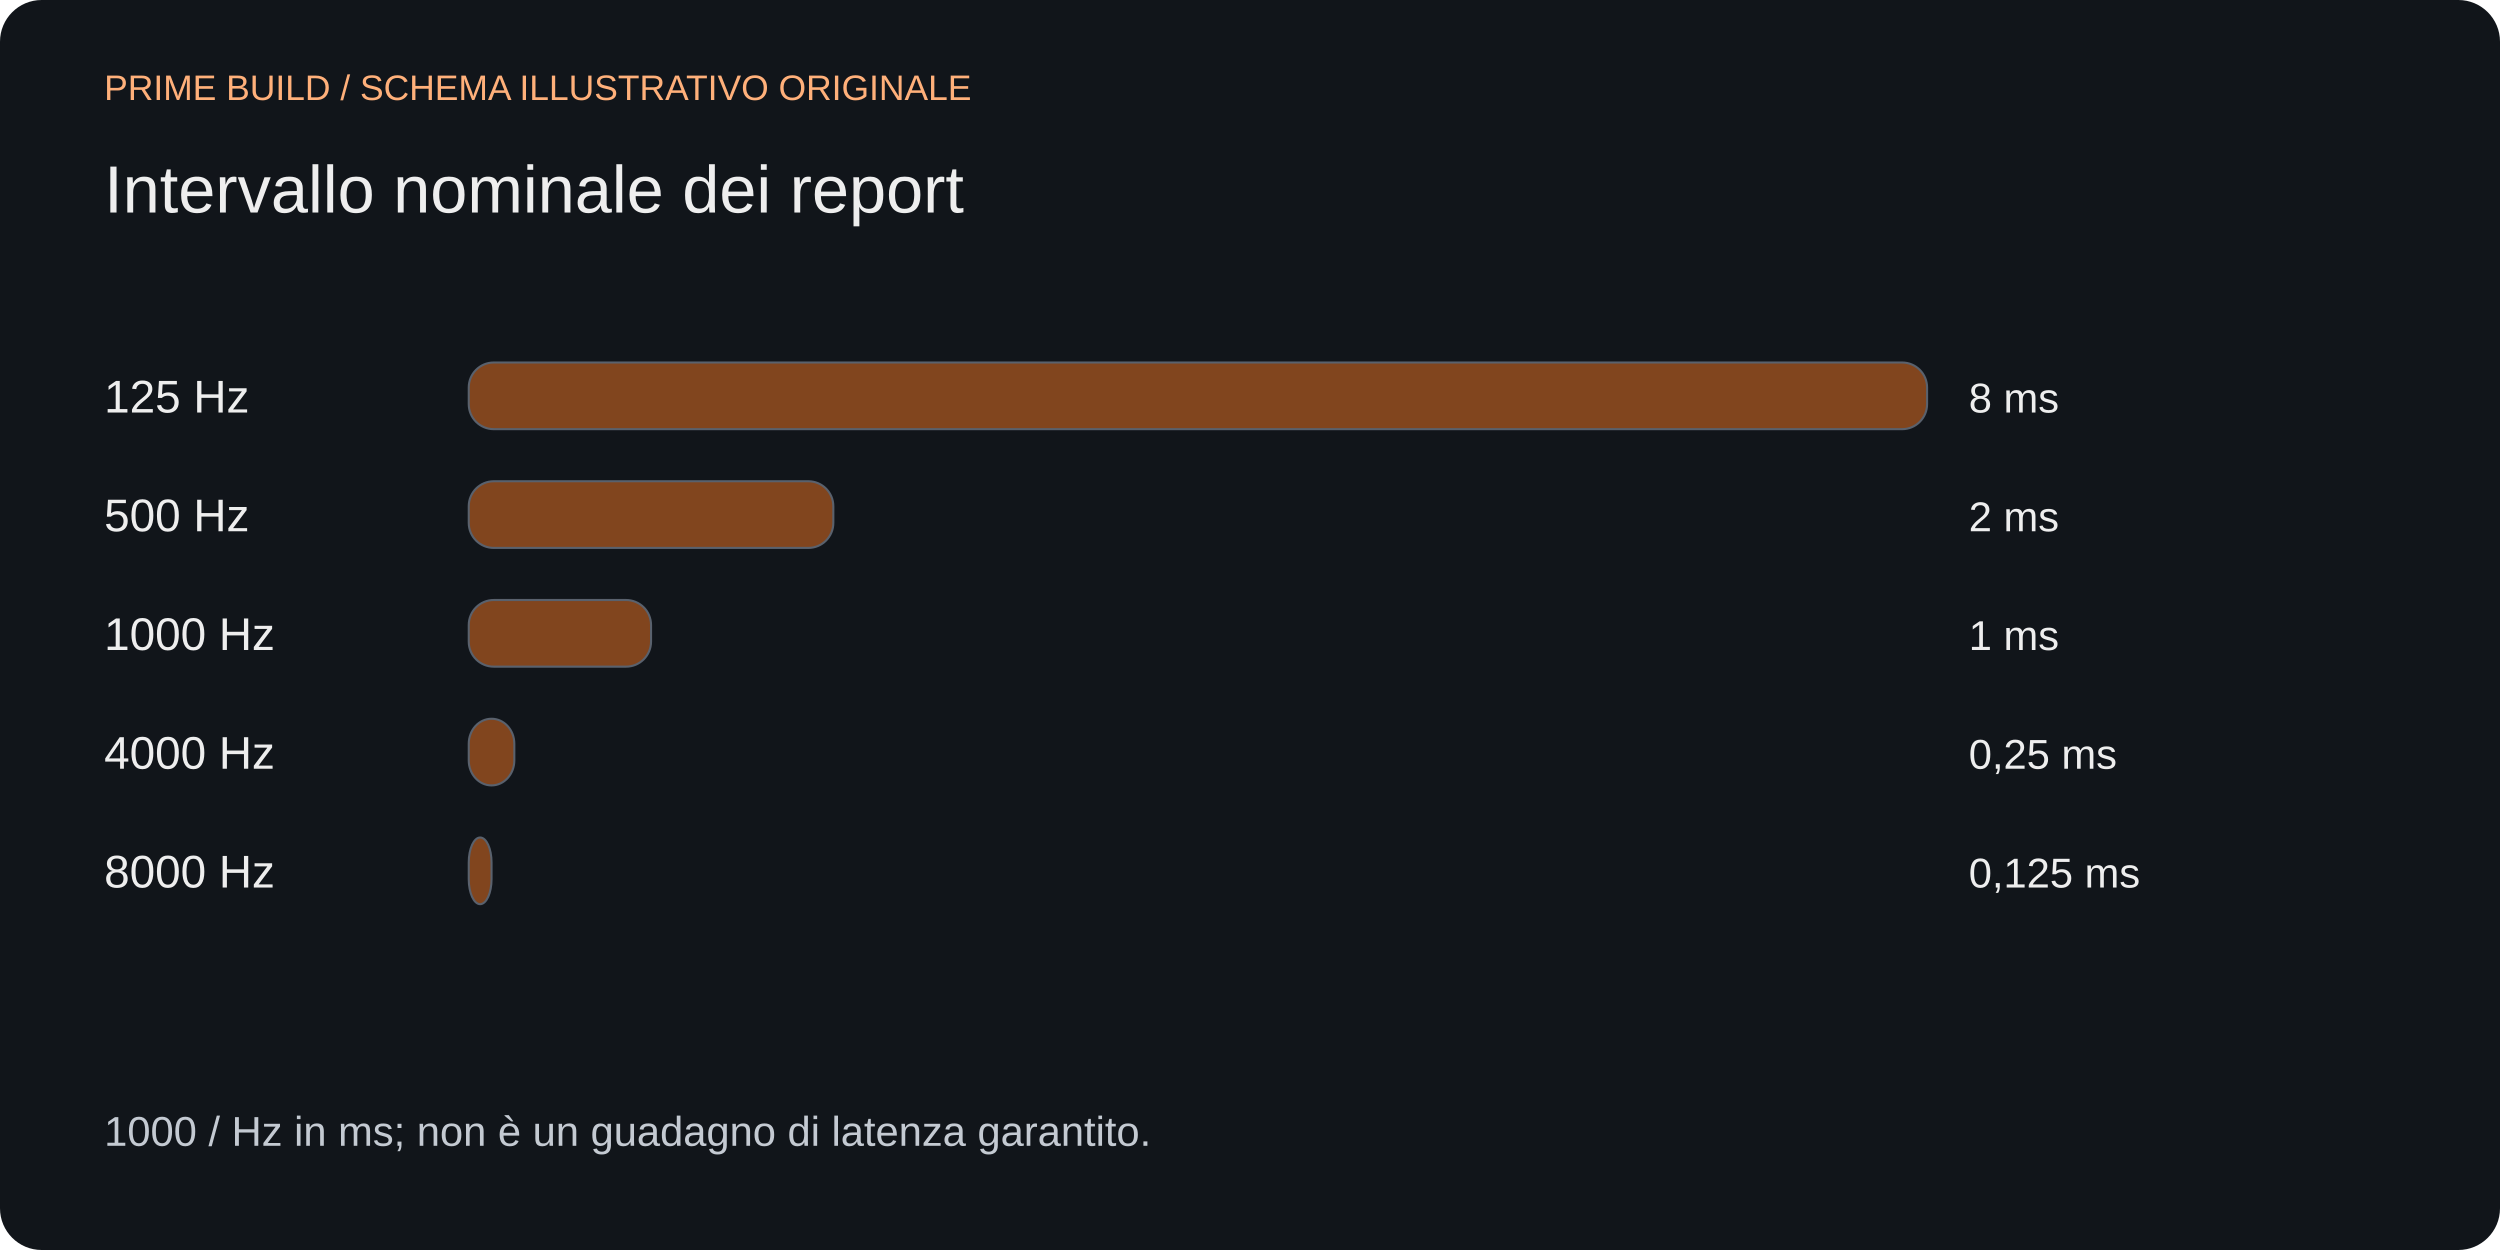
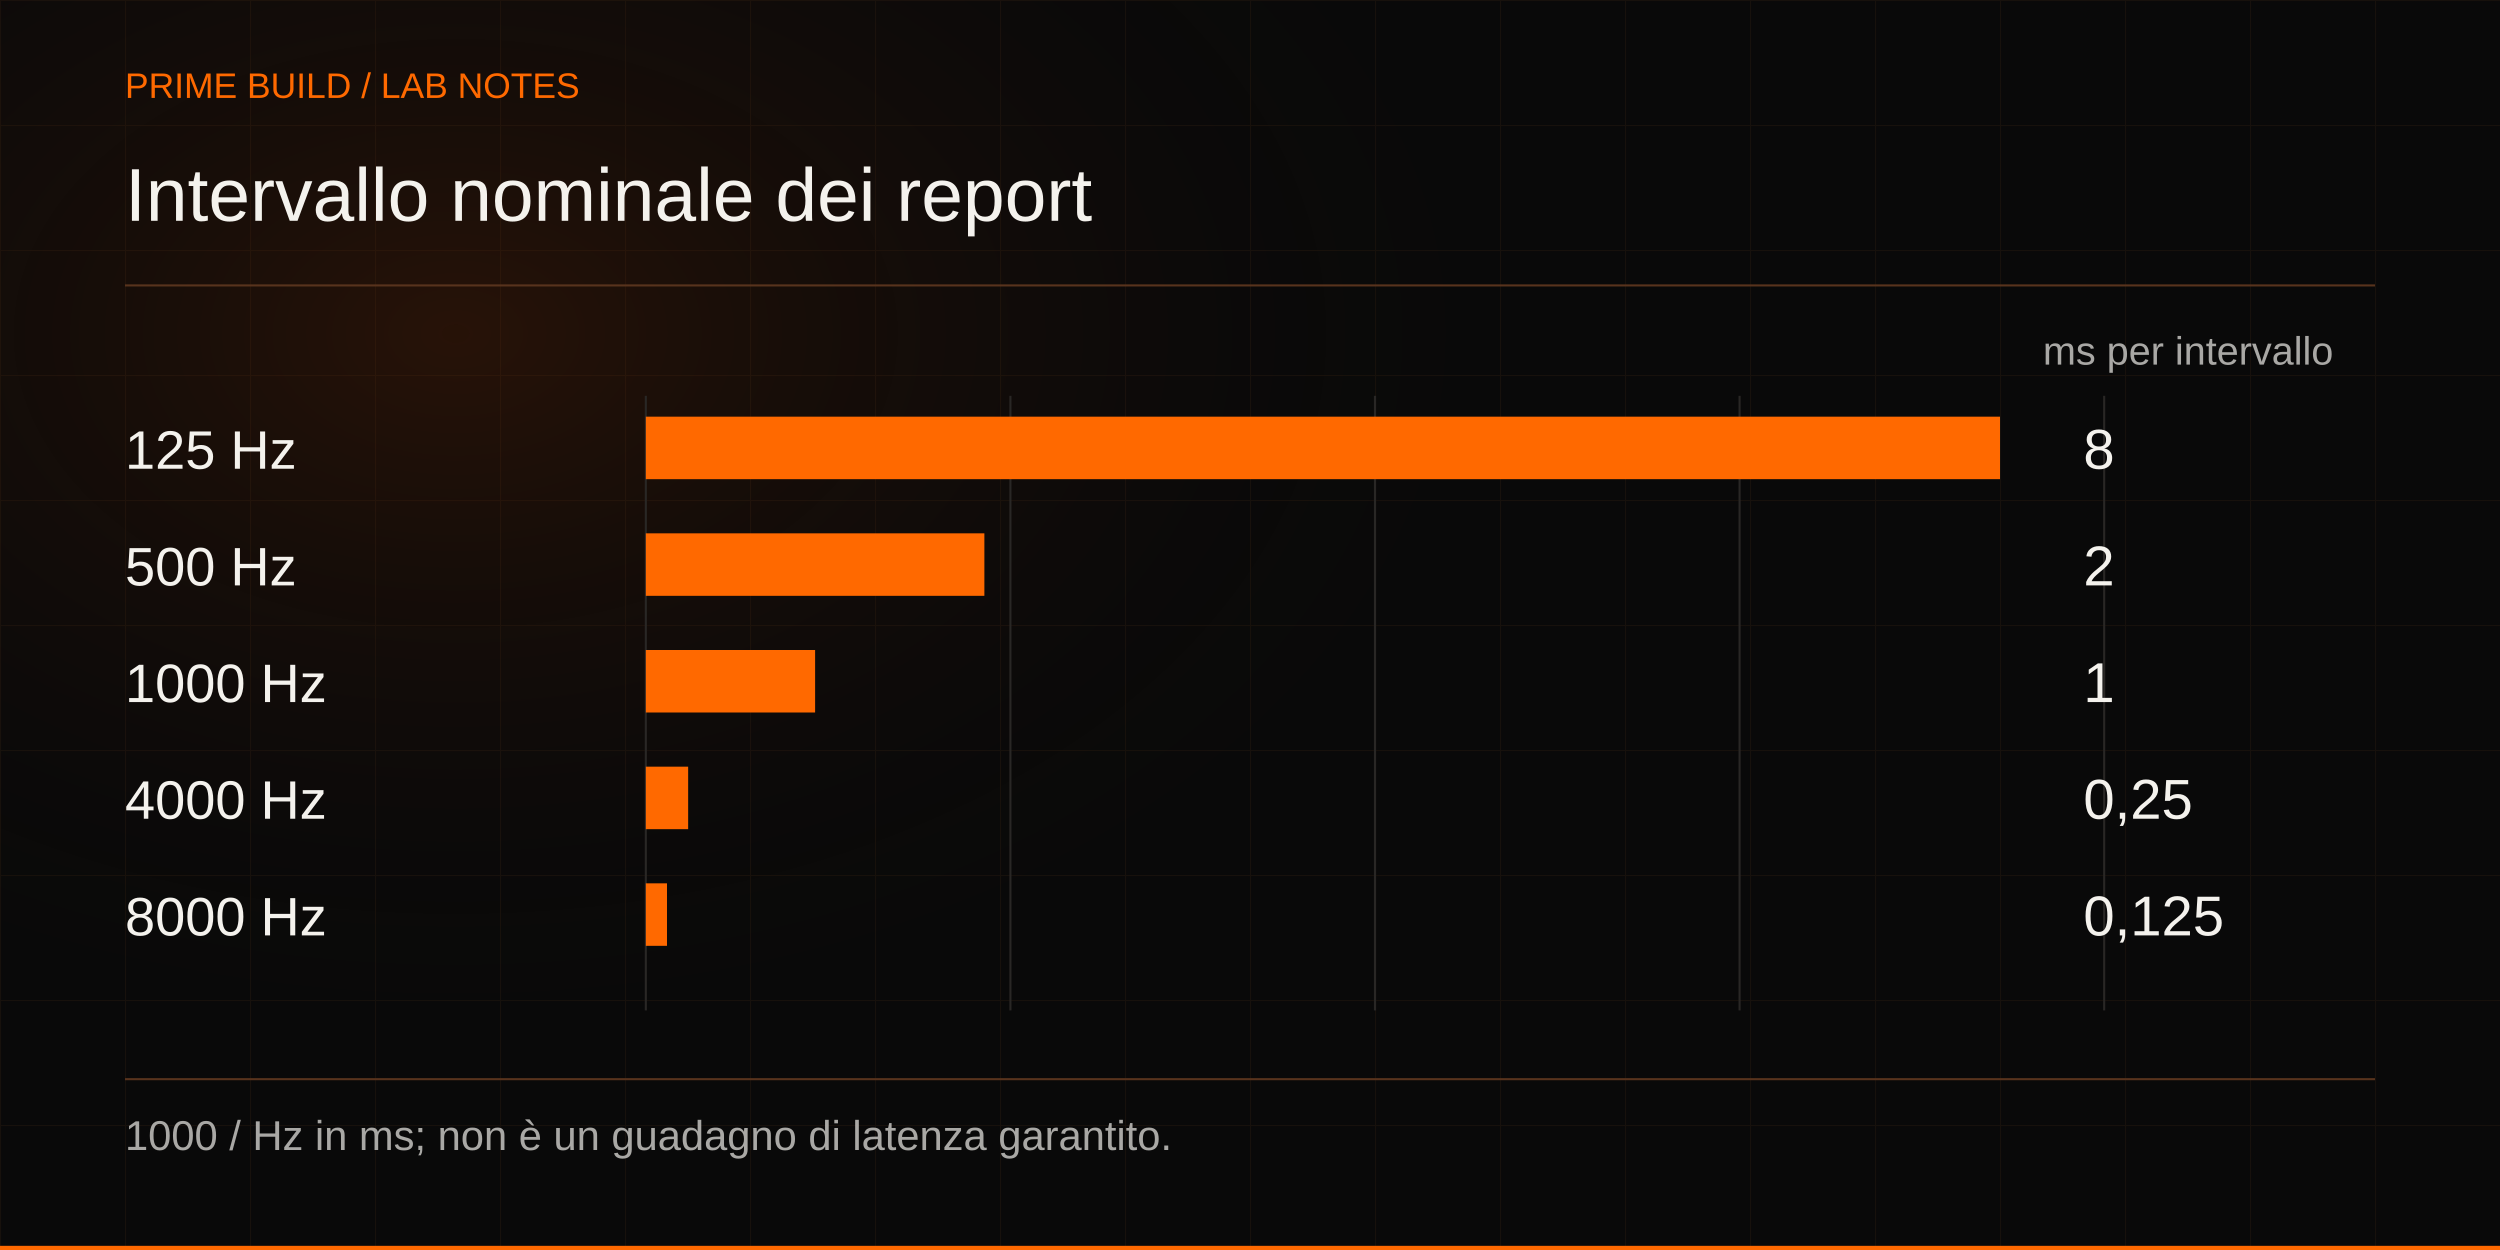
<svg xmlns="http://www.w3.org/2000/svg" width="1200" height="600" viewBox="0 0 1200 600">
  <defs>
-     <marker id="arrow" markerWidth="8" markerHeight="8" refX="7" refY="3" orient="auto">
-       <path d="M0 0L7 3L0 6" fill="#ff8b3d" />
-     </marker>
+     <pattern id="grid" width="60" height="60" patternUnits="userSpaceOnUse">
+       <path d="M60 0H0V60" fill="none" stroke="#b16b30" stroke-opacity=".085" />
+     </pattern>
+     <radialGradient id="glow">
+       <stop stop-color="#742a05" stop-opacity=".28" />
+       <stop offset="1" stop-color="#090909" stop-opacity="0" />
+     </radialGradient>
  </defs>
-   <rect width="1200" height="600" rx="20" fill="#11151a" />
+   <rect width="1200" height="600" fill="#090909" />
+   <rect width="1200" height="600" fill="url(#grid)" />
+   <ellipse cx="220" cy="160" rx="520" ry="350" fill="url(#glow)" />
  <g font-family="Arial, sans-serif">
-     <text x="50" y="48" font-size="17" fill="#ffb07a" text-anchor="start">PRIME BUILD / SCHEMA ILLUSTRATIVO ORIGINALE</text>
-     <text x="50" y="102" font-size="32" fill="#eee" text-anchor="start">Intervallo nominale dei report</text>
-     <text x="50" y="198" font-size="22" fill="#eee" text-anchor="start">125 Hz</text>
-     <rect x="225" y="174" width="700" height="32" rx="12" fill="#81451e" stroke="#59616d" />
-     <text x="945" y="198" font-size="20" fill="#eee" text-anchor="start">8 ms</text>
-     <text x="50" y="255" font-size="22" fill="#eee" text-anchor="start">500 Hz</text>
-     <rect x="225" y="231" width="175" height="32" rx="12" fill="#81451e" stroke="#59616d" />
-     <text x="945" y="255" font-size="20" fill="#eee" text-anchor="start">2 ms</text>
-     <text x="50" y="312" font-size="22" fill="#eee" text-anchor="start">1000 Hz</text>
-     <rect x="225" y="288" width="87.5" height="32" rx="12" fill="#81451e" stroke="#59616d" />
-     <text x="945" y="312" font-size="20" fill="#eee" text-anchor="start">1 ms</text>
-     <text x="50" y="369" font-size="22" fill="#eee" text-anchor="start">4000 Hz</text>
-     <rect x="225" y="345" width="21.875" height="32" rx="12" fill="#81451e" stroke="#59616d" />
-     <text x="945" y="369" font-size="20" fill="#eee" text-anchor="start">0,25 ms</text>
-     <text x="50" y="426" font-size="22" fill="#eee" text-anchor="start">8000 Hz</text>
-     <rect x="225" y="402" width="10.938" height="32" rx="12" fill="#81451e" stroke="#59616d" />
-     <text x="945" y="426" font-size="20" fill="#eee" text-anchor="start">0,125 ms</text>
-     <text x="50" y="550" font-size="20" fill="#c4cad2" text-anchor="start">1000 / Hz in ms; non è un guadagno di latenza garantito.</text>
+     <text x="60" y="47" font-size="17" fill="#ff6900" text-anchor="start">PRIME BUILD / LAB NOTES</text>
+     <text x="60" y="106" font-size="36" fill="#f4f2ed" text-anchor="start">Intervallo nominale dei report</text>
+     <path d="M60 137L1140 137" fill="none" stroke="#58331d" stroke-width="1" />
+     <text x="1120" y="175" font-size="19" fill="#a9a8a5" text-anchor="end">ms per intervallo</text>
+     <path d="M310 190L310 485" fill="none" stroke="#292725" stroke-width="1" />
+     <path d="M485 190L485 485" fill="none" stroke="#292725" stroke-width="1" />
+     <path d="M660 190L660 485" fill="none" stroke="#292725" stroke-width="1" />
+     <path d="M835 190L835 485" fill="none" stroke="#292725" stroke-width="1" />
+     <path d="M1010 190L1010 485" fill="none" stroke="#292725" stroke-width="1" />
+     <text x="60" y="225" font-size="26" fill="#f4f2ed" text-anchor="start">125 Hz</text>
+     <rect x="310" y="200" width="650" height="30" rx="0" fill="#ff6900" stroke="none" />
+     <text x="1000" y="225" font-size="27" fill="#f4f2ed" text-anchor="start">8</text>
+     <text x="60" y="281" font-size="26" fill="#f4f2ed" text-anchor="start">500 Hz</text>
+     <rect x="310" y="256" width="162.5" height="30" rx="0" fill="#ff6900" stroke="none" />
+     <text x="1000" y="281" font-size="27" fill="#f4f2ed" text-anchor="start">2</text>
+     <text x="60" y="337" font-size="26" fill="#f4f2ed" text-anchor="start">1000 Hz</text>
+     <rect x="310" y="312" width="81.25" height="30" rx="0" fill="#ff6900" stroke="none" />
+     <text x="1000" y="337" font-size="27" fill="#f4f2ed" text-anchor="start">1</text>
+     <text x="60" y="393" font-size="26" fill="#f4f2ed" text-anchor="start">4000 Hz</text>
+     <rect x="310" y="368" width="20.312" height="30" rx="0" fill="#ff6900" stroke="none" />
+     <text x="1000" y="393" font-size="27" fill="#f4f2ed" text-anchor="start">0,25</text>
+     <text x="60" y="449" font-size="26" fill="#f4f2ed" text-anchor="start">8000 Hz</text>
+     <rect x="310" y="424" width="10.156" height="30" rx="0" fill="#ff6900" stroke="none" />
+     <text x="1000" y="449" font-size="27" fill="#f4f2ed" text-anchor="start">0,125</text>
+     <path d="M60 518L1140 518" fill="none" stroke="#58331d" stroke-width="1" />
+     <text x="60" y="552" font-size="20" fill="#a9a8a5" text-anchor="start">1000 / Hz in ms; non è un guadagno di latenza garantito.</text>
  </g>
+   <path d="M0 599H1200" stroke="#ff6900" stroke-width="2" />
</svg>
